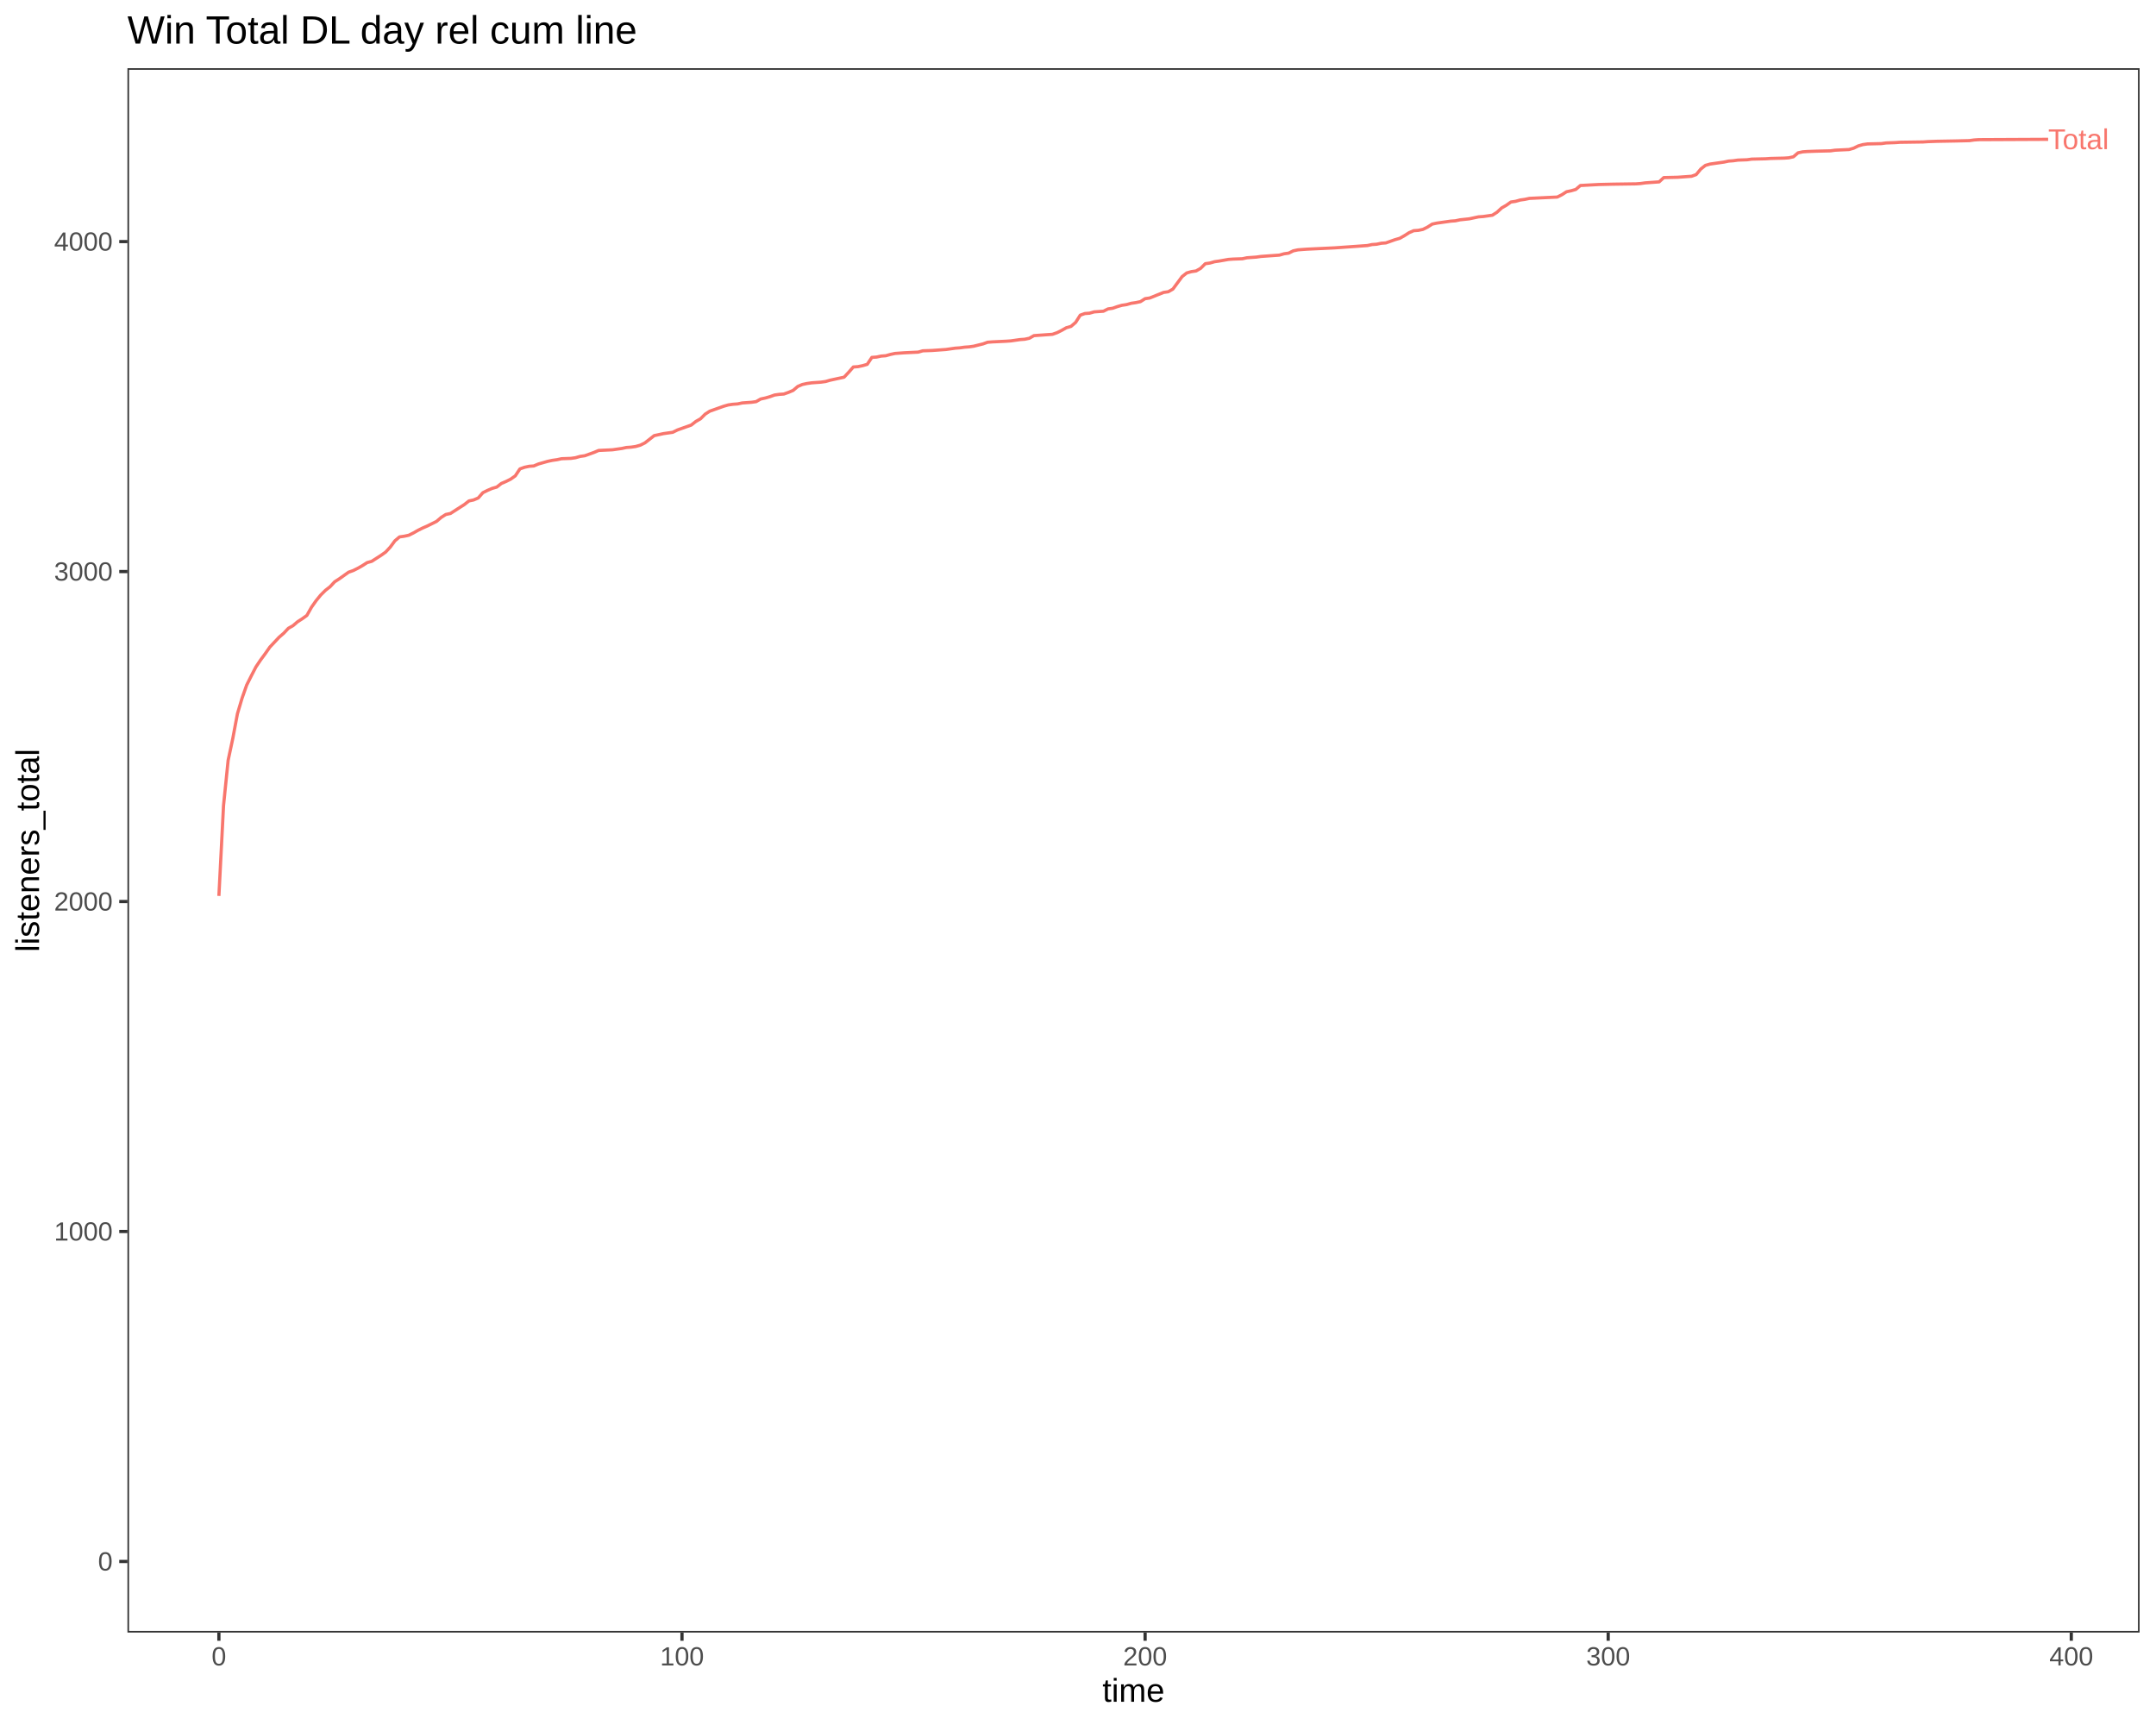
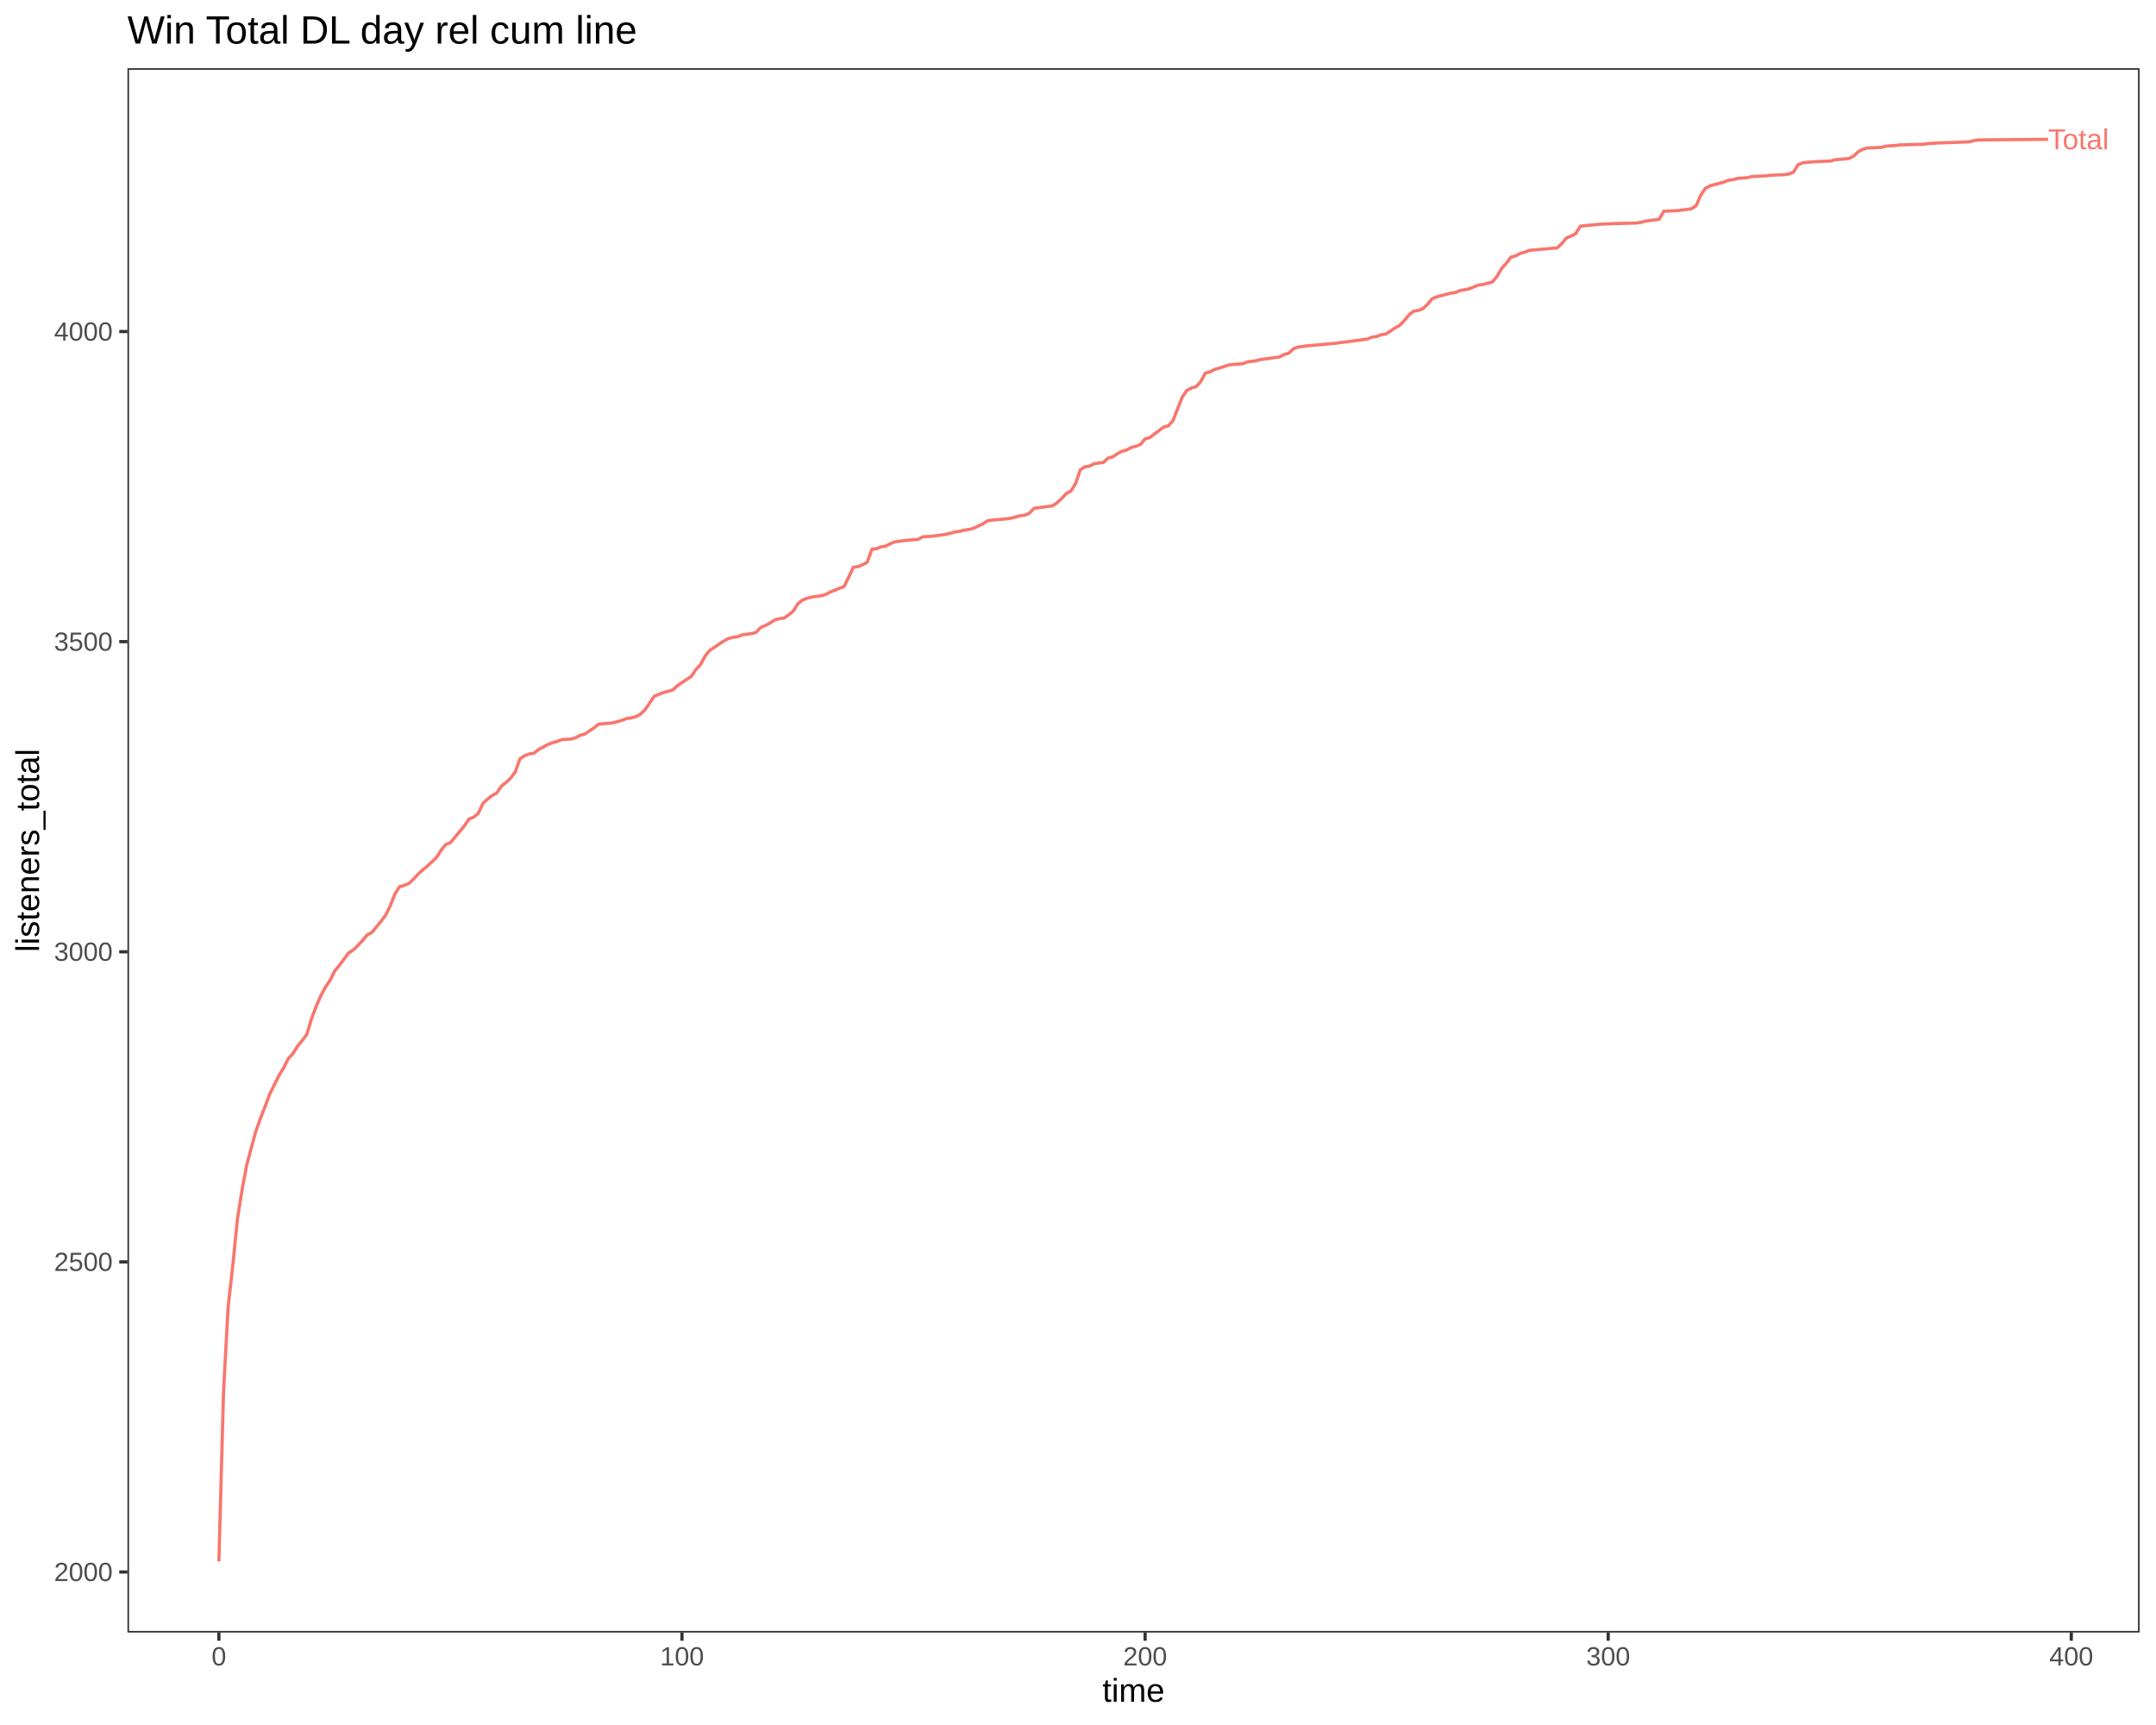
<svg xmlns="http://www.w3.org/2000/svg" viewBox="0 0 720.00 576.00">
  <defs>
    <style type="text/css">
    line, polyline, polygon, path, rect, circle {
      fill: none;
      stroke: #000000;
      stroke-linecap: round;
      stroke-linejoin: round;
      stroke-miterlimit: 10.00;
    }
  </style>
  </defs>
  <rect width="100%" height="100%" style="stroke: none; fill: #FFFFFF;" />
  <rect x="0.00" y="0.00" width="720.00" height="576.00" style="stroke-width: 1.07; stroke: #FFFFFF; fill: #FFFFFF;" />
  <defs>
    <clipPath id="cpNDIuNTZ8NzE0LjUyfDU0NS4xM3wyMi43Nw==">
      <rect x="42.56" y="22.77" width="671.96" height="522.36" />
    </clipPath>
  </defs>
  <rect x="42.56" y="22.77" width="671.96" height="522.36" style="stroke-width: 1.07; stroke: none; fill: #FFFFFF;" clip-path="url(#cpNDIuNTZ8NzE0LjUyfDU0NS4xM3wyMi43Nw==)" />
-   <polyline points="73.10,299.16 74.65,268.97 76.19,253.87 77.74,246.60 79.29,238.34 80.83,233.16 82.38,228.75 83.93,225.67 85.47,222.69 87.02,220.38 88.57,218.28 90.11,216.08 91.66,214.43 93.21,212.78 94.75,211.45 96.30,209.80 97.85,208.92 99.39,207.60 100.94,206.61 102.48,205.50 104.03,202.75 105.58,200.55 107.12,198.67 108.67,197.13 110.22,195.92 111.76,194.27 113.31,193.27 114.86,192.17 116.40,191.07 117.95,190.52 119.50,189.75 121.04,188.87 122.59,187.87 124.14,187.43 125.68,186.44 127.23,185.45 128.78,184.35 130.32,182.70 131.87,180.60 133.42,179.28 134.96,179.06 136.51,178.73 138.05,177.96 139.60,177.08 141.15,176.31 142.69,175.64 144.24,174.87 145.79,174.10 147.33,172.78 148.88,171.79 150.43,171.46 151.97,170.47 153.52,169.47 155.07,168.48 156.61,167.27 158.16,166.94 159.71,166.28 161.25,164.52 162.80,163.75 164.35,163.08 165.89,162.64 167.44,161.43 168.99,160.77 170.53,160.00 172.08,158.90 173.62,156.58 175.17,156.03 176.72,155.70 178.26,155.59 179.81,154.93 181.36,154.49 182.90,154.05 184.45,153.72 186.00,153.50 187.54,153.17 190.64,153.06 192.18,152.84 193.73,152.40 195.28,152.18 196.82,151.63 198.37,151.07 199.92,150.41 204.56,150.19 206.10,149.97 207.65,149.75 209.19,149.42 210.74,149.31 212.29,149.09 213.83,148.65 215.38,147.88 216.93,146.67 218.47,145.46 220.02,145.13 221.57,144.79 223.11,144.57 224.66,144.35 226.21,143.58 227.75,143.03 229.30,142.48 230.85,141.93 232.39,140.72 233.94,139.84 235.49,138.29 237.03,137.30 238.58,136.75 240.13,136.20 241.67,135.65 243.22,135.21 244.76,134.99 246.31,134.88 247.86,134.55 249.40,134.44 250.95,134.33 252.50,134.11 254.04,133.23 255.59,132.90 257.14,132.45 258.68,131.90 260.23,131.68 261.78,131.57 263.32,131.02 264.87,130.36 266.42,129.04 267.96,128.38 269.51,128.05 271.06,127.83 272.60,127.72 274.15,127.61 275.70,127.39 277.24,126.95 280.33,126.28 281.88,125.95 283.43,124.30 284.97,122.54 286.52,122.43 288.07,122.10 289.61,121.66 291.16,119.34 292.71,119.23 294.25,118.90 295.80,118.79 297.35,118.35 298.89,118.02 301.99,117.80 306.63,117.58 308.17,117.14 311.27,117.03 314.36,116.81 315.90,116.70 317.45,116.48 319.00,116.26 320.54,116.15 322.09,115.93 323.64,115.82 325.18,115.60 328.28,114.83 329.82,114.28 331.37,114.16 336.01,113.94 337.56,113.83 339.10,113.61 340.65,113.39 342.20,113.28 343.74,112.95 345.29,112.07 348.38,111.85 351.47,111.63 353.02,111.08 354.57,110.31 356.11,109.43 357.66,108.99 359.21,107.66 360.75,105.24 362.30,104.69 363.85,104.58 365.39,104.14 368.49,103.92 370.03,103.15 371.58,102.93 373.13,102.38 374.67,101.94 376.22,101.71 377.77,101.27 379.31,101.05 380.86,100.72 382.41,99.73 383.95,99.51 388.59,97.64 390.14,97.42 391.68,96.54 393.23,94.44 394.78,92.35 396.32,91.14 397.87,90.70 399.42,90.48 400.96,89.60 402.51,88.05 404.06,87.83 405.60,87.39 407.15,87.17 410.24,86.62 411.79,86.51 414.88,86.40 416.43,86.07 419.52,85.85 421.07,85.63 422.61,85.52 425.71,85.30 427.25,85.19 428.80,84.75 430.35,84.53 431.89,83.76 433.44,83.43 434.99,83.31 436.53,83.20 441.17,82.98 445.81,82.76 447.36,82.65 448.91,82.54 455.09,82.10 456.64,81.99 458.18,81.66 459.73,81.55 461.28,81.22 462.82,81.11 464.37,80.56 465.92,80.01 467.46,79.57 469.01,78.69 470.56,77.70 472.10,77.03 473.65,76.92 475.20,76.59 476.74,75.82 478.29,74.83 479.84,74.50 481.38,74.28 482.93,74.06 484.48,73.84 486.02,73.73 487.57,73.40 490.66,73.07 492.21,72.74 493.75,72.41 495.30,72.30 496.85,72.08 498.39,71.86 499.94,70.86 501.49,69.43 503.03,68.55 504.58,67.45 506.13,67.23 507.67,66.79 509.22,66.57 510.77,66.24 520.05,65.80 521.59,65.03 523.14,64.03 524.69,63.70 526.23,63.26 527.78,61.94 533.96,61.61 538.60,61.50 546.34,61.39 547.88,61.28 549.43,61.06 554.07,60.73 555.62,59.30 560.26,59.19 564.89,58.86 566.44,58.30 567.99,56.43 569.53,55.22 571.08,54.78 572.63,54.56 574.17,54.34 575.72,54.12 577.27,53.79 578.81,53.68 580.36,53.46 583.45,53.35 585.00,53.13 589.64,53.02 591.19,52.91 595.83,52.80 597.37,52.69 598.92,52.35 600.46,51.03 602.01,50.70 603.56,50.59 606.65,50.48 611.29,50.37 612.84,50.15 617.48,49.93 619.02,49.49 620.57,48.72 622.12,48.28 623.66,48.06 628.30,47.95 629.85,47.73 632.94,47.62 634.49,47.51 642.22,47.40 643.77,47.29 646.86,47.18 653.05,47.07 657.69,46.96 659.23,46.74 660.78,46.63 683.98,46.52 " style="stroke-width: 1.07; stroke: #F8766D; stroke-linecap: butt;" clip-path="url(#cpNDIuNTZ8NzE0LjUyfDU0NS4xM3wyMi43Nw==)" />
+   <polyline points="73.10,521.39 74.65,464.64 76.19,436.27 77.74,422.60 79.29,407.07 80.83,397.34 82.38,389.05 83.93,383.25 85.47,377.66 87.02,373.31 88.57,369.38 90.11,365.24 91.66,362.13 93.21,359.02 94.75,356.54 96.30,353.43 97.85,351.78 99.39,349.29 100.94,347.43 102.48,345.36 104.03,340.18 105.58,336.04 107.12,332.52 108.67,329.62 110.22,327.34 111.76,324.23 113.31,322.37 114.86,320.30 116.40,318.23 117.95,317.19 119.50,315.74 121.04,314.08 122.59,312.22 124.14,311.39 125.68,309.53 127.23,307.66 128.78,305.59 130.32,302.49 131.87,298.55 133.42,296.07 134.96,295.65 136.51,295.03 138.05,293.58 139.60,291.92 141.15,290.47 142.69,289.23 144.24,287.78 145.79,286.33 147.33,283.85 148.88,281.98 150.43,281.36 151.97,279.50 153.52,277.63 155.07,275.77 156.61,273.49 158.16,272.87 159.71,271.63 161.25,268.32 162.80,266.87 164.35,265.62 165.89,264.79 167.44,262.52 168.99,261.27 170.53,259.82 172.08,257.75 173.62,253.40 175.17,252.37 176.72,251.75 178.26,251.54 179.81,250.30 181.36,249.47 182.90,248.64 184.45,248.02 186.00,247.61 187.54,246.98 190.64,246.78 192.18,246.36 193.73,245.53 195.28,245.12 196.82,244.08 198.37,243.05 199.92,241.81 204.56,241.39 206.10,240.98 207.65,240.56 209.19,239.94 210.74,239.74 212.29,239.32 213.83,238.49 215.38,237.04 216.93,234.77 218.47,232.49 220.02,231.87 221.57,231.24 223.11,230.83 224.66,230.42 226.21,228.97 227.75,227.93 229.30,226.90 230.85,225.86 232.39,223.58 233.94,221.93 235.49,219.03 237.03,217.16 238.58,216.13 240.13,215.09 241.67,214.06 243.22,213.23 244.76,212.81 246.31,212.61 247.86,211.98 249.40,211.78 250.95,211.57 252.50,211.16 254.04,209.50 255.59,208.88 257.14,208.05 258.68,207.01 260.23,206.60 261.78,206.39 263.32,205.36 264.87,204.12 266.42,201.63 267.96,200.39 269.51,199.77 271.06,199.35 272.60,199.15 274.15,198.94 275.70,198.52 277.24,197.70 280.33,196.45 281.88,195.83 283.43,192.73 284.97,189.41 286.52,189.20 288.07,188.58 289.61,187.75 291.16,183.41 292.71,183.20 294.25,182.58 295.80,182.37 297.35,181.54 298.89,180.92 301.99,180.51 306.63,180.09 308.17,179.26 311.27,179.06 314.36,178.64 315.90,178.44 317.45,178.02 319.00,177.61 320.54,177.40 322.09,176.99 323.64,176.78 325.18,176.36 328.28,174.91 329.82,173.88 331.37,173.67 336.01,173.26 337.56,173.05 339.10,172.64 340.65,172.22 342.20,172.02 343.74,171.39 345.29,169.74 348.38,169.32 351.47,168.91 353.02,167.87 354.57,166.42 356.11,164.77 357.66,163.94 359.21,161.45 360.75,156.90 362.30,155.86 363.85,155.65 365.39,154.83 368.49,154.41 370.03,152.96 371.58,152.55 373.13,151.51 374.67,150.68 376.22,150.27 377.77,149.44 379.31,149.03 380.86,148.41 382.41,146.54 383.95,146.13 388.59,142.61 390.14,142.19 391.68,140.54 393.23,136.60 394.78,132.67 396.32,130.39 397.87,129.56 399.42,129.15 400.96,127.49 402.51,124.59 404.06,124.18 405.60,123.35 407.15,122.93 410.24,121.90 411.79,121.69 414.88,121.48 416.43,120.86 419.52,120.45 421.07,120.03 422.61,119.83 425.71,119.41 427.25,119.21 428.80,118.38 430.35,117.96 431.89,116.51 433.44,115.89 434.99,115.69 436.53,115.48 441.17,115.06 445.81,114.65 447.36,114.44 448.91,114.24 455.09,113.41 456.64,113.20 458.18,112.58 459.73,112.37 461.28,111.75 462.82,111.54 464.37,110.51 465.92,109.47 467.46,108.64 469.01,106.99 470.56,105.12 472.10,103.88 473.65,103.67 475.20,103.05 476.74,101.60 478.29,99.74 479.84,99.12 481.38,98.70 482.93,98.29 484.48,97.87 486.02,97.67 487.57,97.05 490.66,96.43 492.21,95.80 493.75,95.18 495.30,94.98 496.85,94.56 498.39,94.15 499.94,92.28 501.49,89.59 503.03,87.93 504.58,85.86 506.13,85.45 507.67,84.62 509.22,84.21 510.77,83.59 520.05,82.76 521.59,81.31 523.14,79.44 524.69,78.82 526.23,77.99 527.78,75.51 533.96,74.89 538.60,74.68 546.34,74.47 547.88,74.27 549.43,73.85 554.07,73.23 555.62,70.54 560.26,70.33 564.89,69.71 566.44,68.67 567.99,65.15 569.53,62.88 571.08,62.05 572.63,61.63 574.17,61.22 575.72,60.80 577.27,60.18 578.81,59.98 580.36,59.56 583.45,59.35 585.00,58.94 589.64,58.73 591.19,58.53 595.83,58.32 597.37,58.11 598.92,57.49 600.46,55.01 602.01,54.38 603.56,54.18 606.65,53.97 611.29,53.76 612.84,53.35 617.48,52.93 619.02,52.11 620.57,50.66 622.12,49.83 623.66,49.41 628.30,49.21 629.85,48.79 632.94,48.59 634.49,48.38 642.22,48.17 643.77,47.96 646.86,47.76 653.05,47.55 657.69,47.34 659.23,46.93 660.78,46.72 683.98,46.52 " style="stroke-width: 1.07; stroke: #F8766D; stroke-linecap: butt;" clip-path="url(#cpNDIuNTZ8NzE0LjUyfDU0NS4xM3wyMi43Nw==)" />
  <g clip-path="url(#cpNDIuNTZ8NzE0LjUyfDU0NS4xM3wyMi43Nw==)">
    <text x="683.98" y="49.81" style="font-size: 9.60px; fill: #F8766D; font-family: Liberation Sans;" textLength="20.25px" lengthAdjust="spacingAndGlyphs">Total</text>
  </g>
  <rect x="42.56" y="22.77" width="671.96" height="522.36" style="stroke-width: 1.07; stroke: #333333;" clip-path="url(#cpNDIuNTZ8NzE0LjUyfDU0NS4xM3wyMi43Nw==)" />
  <defs>
    <clipPath id="cpMC4wMHw3MjAuMDB8NTc2LjAwfDAuMDA=">
      <rect x="0.00" y="0.00" width="720.00" height="576.00" />
    </clipPath>
  </defs>
  <g clip-path="url(#cpMC4wMHw3MjAuMDB8NTc2LjAwfDAuMDA=)">
-     <text x="32.73" y="524.41" style="font-size: 8.80px; fill: #4D4D4D; font-family: Liberation Sans;" textLength="4.89px" lengthAdjust="spacingAndGlyphs">0</text>
+     <text x="18.06" y="527.93" style="font-size: 8.80px; fill: #4D4D4D; font-family: Liberation Sans;" textLength="19.56px" lengthAdjust="spacingAndGlyphs">2000</text>
  </g>
  <g clip-path="url(#cpMC4wMHw3MjAuMDB8NTc2LjAwfDAuMDA=)">
-     <text x="18.06" y="414.23" style="font-size: 8.80px; fill: #4D4D4D; font-family: Liberation Sans;" textLength="19.56px" lengthAdjust="spacingAndGlyphs">1000</text>
+     <text x="18.06" y="424.38" style="font-size: 8.80px; fill: #4D4D4D; font-family: Liberation Sans;" textLength="19.56px" lengthAdjust="spacingAndGlyphs">2500</text>
  </g>
  <g clip-path="url(#cpMC4wMHw3MjAuMDB8NTc2LjAwfDAuMDA=)">
-     <text x="18.06" y="304.05" style="font-size: 8.80px; fill: #4D4D4D; font-family: Liberation Sans;" textLength="19.56px" lengthAdjust="spacingAndGlyphs">2000</text>
+     <text x="18.06" y="320.83" style="font-size: 8.80px; fill: #4D4D4D; font-family: Liberation Sans;" textLength="19.56px" lengthAdjust="spacingAndGlyphs">3000</text>
  </g>
  <g clip-path="url(#cpMC4wMHw3MjAuMDB8NTc2LjAwfDAuMDA=)">
-     <text x="18.06" y="193.87" style="font-size: 8.80px; fill: #4D4D4D; font-family: Liberation Sans;" textLength="19.56px" lengthAdjust="spacingAndGlyphs">3000</text>
+     <text x="18.06" y="217.29" style="font-size: 8.80px; fill: #4D4D4D; font-family: Liberation Sans;" textLength="19.56px" lengthAdjust="spacingAndGlyphs">3500</text>
  </g>
  <g clip-path="url(#cpMC4wMHw3MjAuMDB8NTc2LjAwfDAuMDA=)">
-     <text x="18.06" y="83.69" style="font-size: 8.80px; fill: #4D4D4D; font-family: Liberation Sans;" textLength="19.56px" lengthAdjust="spacingAndGlyphs">4000</text>
+     <text x="18.06" y="113.74" style="font-size: 8.80px; fill: #4D4D4D; font-family: Liberation Sans;" textLength="19.56px" lengthAdjust="spacingAndGlyphs">4000</text>
  </g>
-   <polyline points="39.82,521.39 42.56,521.39 " style="stroke-width: 1.07; stroke: #333333; stroke-linecap: butt;" clip-path="url(#cpMC4wMHw3MjAuMDB8NTc2LjAwfDAuMDA=)" />
-   <polyline points="39.82,411.21 42.56,411.21 " style="stroke-width: 1.07; stroke: #333333; stroke-linecap: butt;" clip-path="url(#cpMC4wMHw3MjAuMDB8NTc2LjAwfDAuMDA=)" />
-   <polyline points="39.82,301.03 42.56,301.03 " style="stroke-width: 1.07; stroke: #333333; stroke-linecap: butt;" clip-path="url(#cpMC4wMHw3MjAuMDB8NTc2LjAwfDAuMDA=)" />
-   <polyline points="39.82,190.85 42.56,190.85 " style="stroke-width: 1.07; stroke: #333333; stroke-linecap: butt;" clip-path="url(#cpMC4wMHw3MjAuMDB8NTc2LjAwfDAuMDA=)" />
-   <polyline points="39.82,80.67 42.56,80.67 " style="stroke-width: 1.07; stroke: #333333; stroke-linecap: butt;" clip-path="url(#cpMC4wMHw3MjAuMDB8NTc2LjAwfDAuMDA=)" />
+   <polyline points="39.82,524.91 42.56,524.91 " style="stroke-width: 1.07; stroke: #333333; stroke-linecap: butt;" clip-path="url(#cpMC4wMHw3MjAuMDB8NTc2LjAwfDAuMDA=)" />
+   <polyline points="39.82,421.36 42.56,421.36 " style="stroke-width: 1.07; stroke: #333333; stroke-linecap: butt;" clip-path="url(#cpMC4wMHw3MjAuMDB8NTc2LjAwfDAuMDA=)" />
+   <polyline points="39.82,317.81 42.56,317.81 " style="stroke-width: 1.07; stroke: #333333; stroke-linecap: butt;" clip-path="url(#cpMC4wMHw3MjAuMDB8NTc2LjAwfDAuMDA=)" />
+   <polyline points="39.82,214.26 42.56,214.26 " style="stroke-width: 1.07; stroke: #333333; stroke-linecap: butt;" clip-path="url(#cpMC4wMHw3MjAuMDB8NTc2LjAwfDAuMDA=)" />
+   <polyline points="39.82,110.71 42.56,110.71 " style="stroke-width: 1.07; stroke: #333333; stroke-linecap: butt;" clip-path="url(#cpMC4wMHw3MjAuMDB8NTc2LjAwfDAuMDA=)" />
  <polyline points="73.10,547.87 73.10,545.13 " style="stroke-width: 1.07; stroke: #333333; stroke-linecap: butt;" clip-path="url(#cpMC4wMHw3MjAuMDB8NTc2LjAwfDAuMDA=)" />
  <polyline points="227.75,547.87 227.75,545.13 " style="stroke-width: 1.07; stroke: #333333; stroke-linecap: butt;" clip-path="url(#cpMC4wMHw3MjAuMDB8NTc2LjAwfDAuMDA=)" />
  <polyline points="382.41,547.87 382.41,545.13 " style="stroke-width: 1.07; stroke: #333333; stroke-linecap: butt;" clip-path="url(#cpMC4wMHw3MjAuMDB8NTc2LjAwfDAuMDA=)" />
  <polyline points="537.06,547.87 537.06,545.13 " style="stroke-width: 1.07; stroke: #333333; stroke-linecap: butt;" clip-path="url(#cpMC4wMHw3MjAuMDB8NTc2LjAwfDAuMDA=)" />
  <polyline points="691.71,547.87 691.71,545.13 " style="stroke-width: 1.07; stroke: #333333; stroke-linecap: butt;" clip-path="url(#cpMC4wMHw3MjAuMDB8NTc2LjAwfDAuMDA=)" />
  <g clip-path="url(#cpMC4wMHw3MjAuMDB8NTc2LjAwfDAuMDA=)">
    <text x="70.66" y="556.11" style="font-size: 8.80px; fill: #4D4D4D; font-family: Liberation Sans;" textLength="4.89px" lengthAdjust="spacingAndGlyphs">0</text>
  </g>
  <g clip-path="url(#cpMC4wMHw3MjAuMDB8NTc2LjAwfDAuMDA=)">
    <text x="220.42" y="556.11" style="font-size: 8.80px; fill: #4D4D4D; font-family: Liberation Sans;" textLength="14.67px" lengthAdjust="spacingAndGlyphs">100</text>
  </g>
  <g clip-path="url(#cpMC4wMHw3MjAuMDB8NTc2LjAwfDAuMDA=)">
    <text x="375.07" y="556.11" style="font-size: 8.80px; fill: #4D4D4D; font-family: Liberation Sans;" textLength="14.67px" lengthAdjust="spacingAndGlyphs">200</text>
  </g>
  <g clip-path="url(#cpMC4wMHw3MjAuMDB8NTc2LjAwfDAuMDA=)">
    <text x="529.72" y="556.11" style="font-size: 8.80px; fill: #4D4D4D; font-family: Liberation Sans;" textLength="14.67px" lengthAdjust="spacingAndGlyphs">300</text>
  </g>
  <g clip-path="url(#cpMC4wMHw3MjAuMDB8NTc2LjAwfDAuMDA=)">
    <text x="684.37" y="556.11" style="font-size: 8.80px; fill: #4D4D4D; font-family: Liberation Sans;" textLength="14.67px" lengthAdjust="spacingAndGlyphs">400</text>
  </g>
  <g clip-path="url(#cpMC4wMHw3MjAuMDB8NTc2LjAwfDAuMDA=)">
    <text x="368.15" y="568.24" style="font-size: 11.00px; font-family: Liberation Sans;" textLength="20.78px" lengthAdjust="spacingAndGlyphs">time</text>
  </g>
  <g clip-path="url(#cpMC4wMHw3MjAuMDB8NTc2LjAwfDAuMDA=)">
    <text transform="translate(13.04,317.90) rotate(-90)" style="font-size: 11.00px; font-family: Liberation Sans;" textLength="67.91px" lengthAdjust="spacingAndGlyphs">listeners_total</text>
  </g>
  <g clip-path="url(#cpMC4wMHw3MjAuMDB8NTc2LjAwfDAuMDA=)">
    <text x="42.56" y="14.56" style="font-size: 13.20px; font-family: Liberation Sans;" textLength="169.98px" lengthAdjust="spacingAndGlyphs">Win Total DL day rel cum line</text>
  </g>
</svg>
